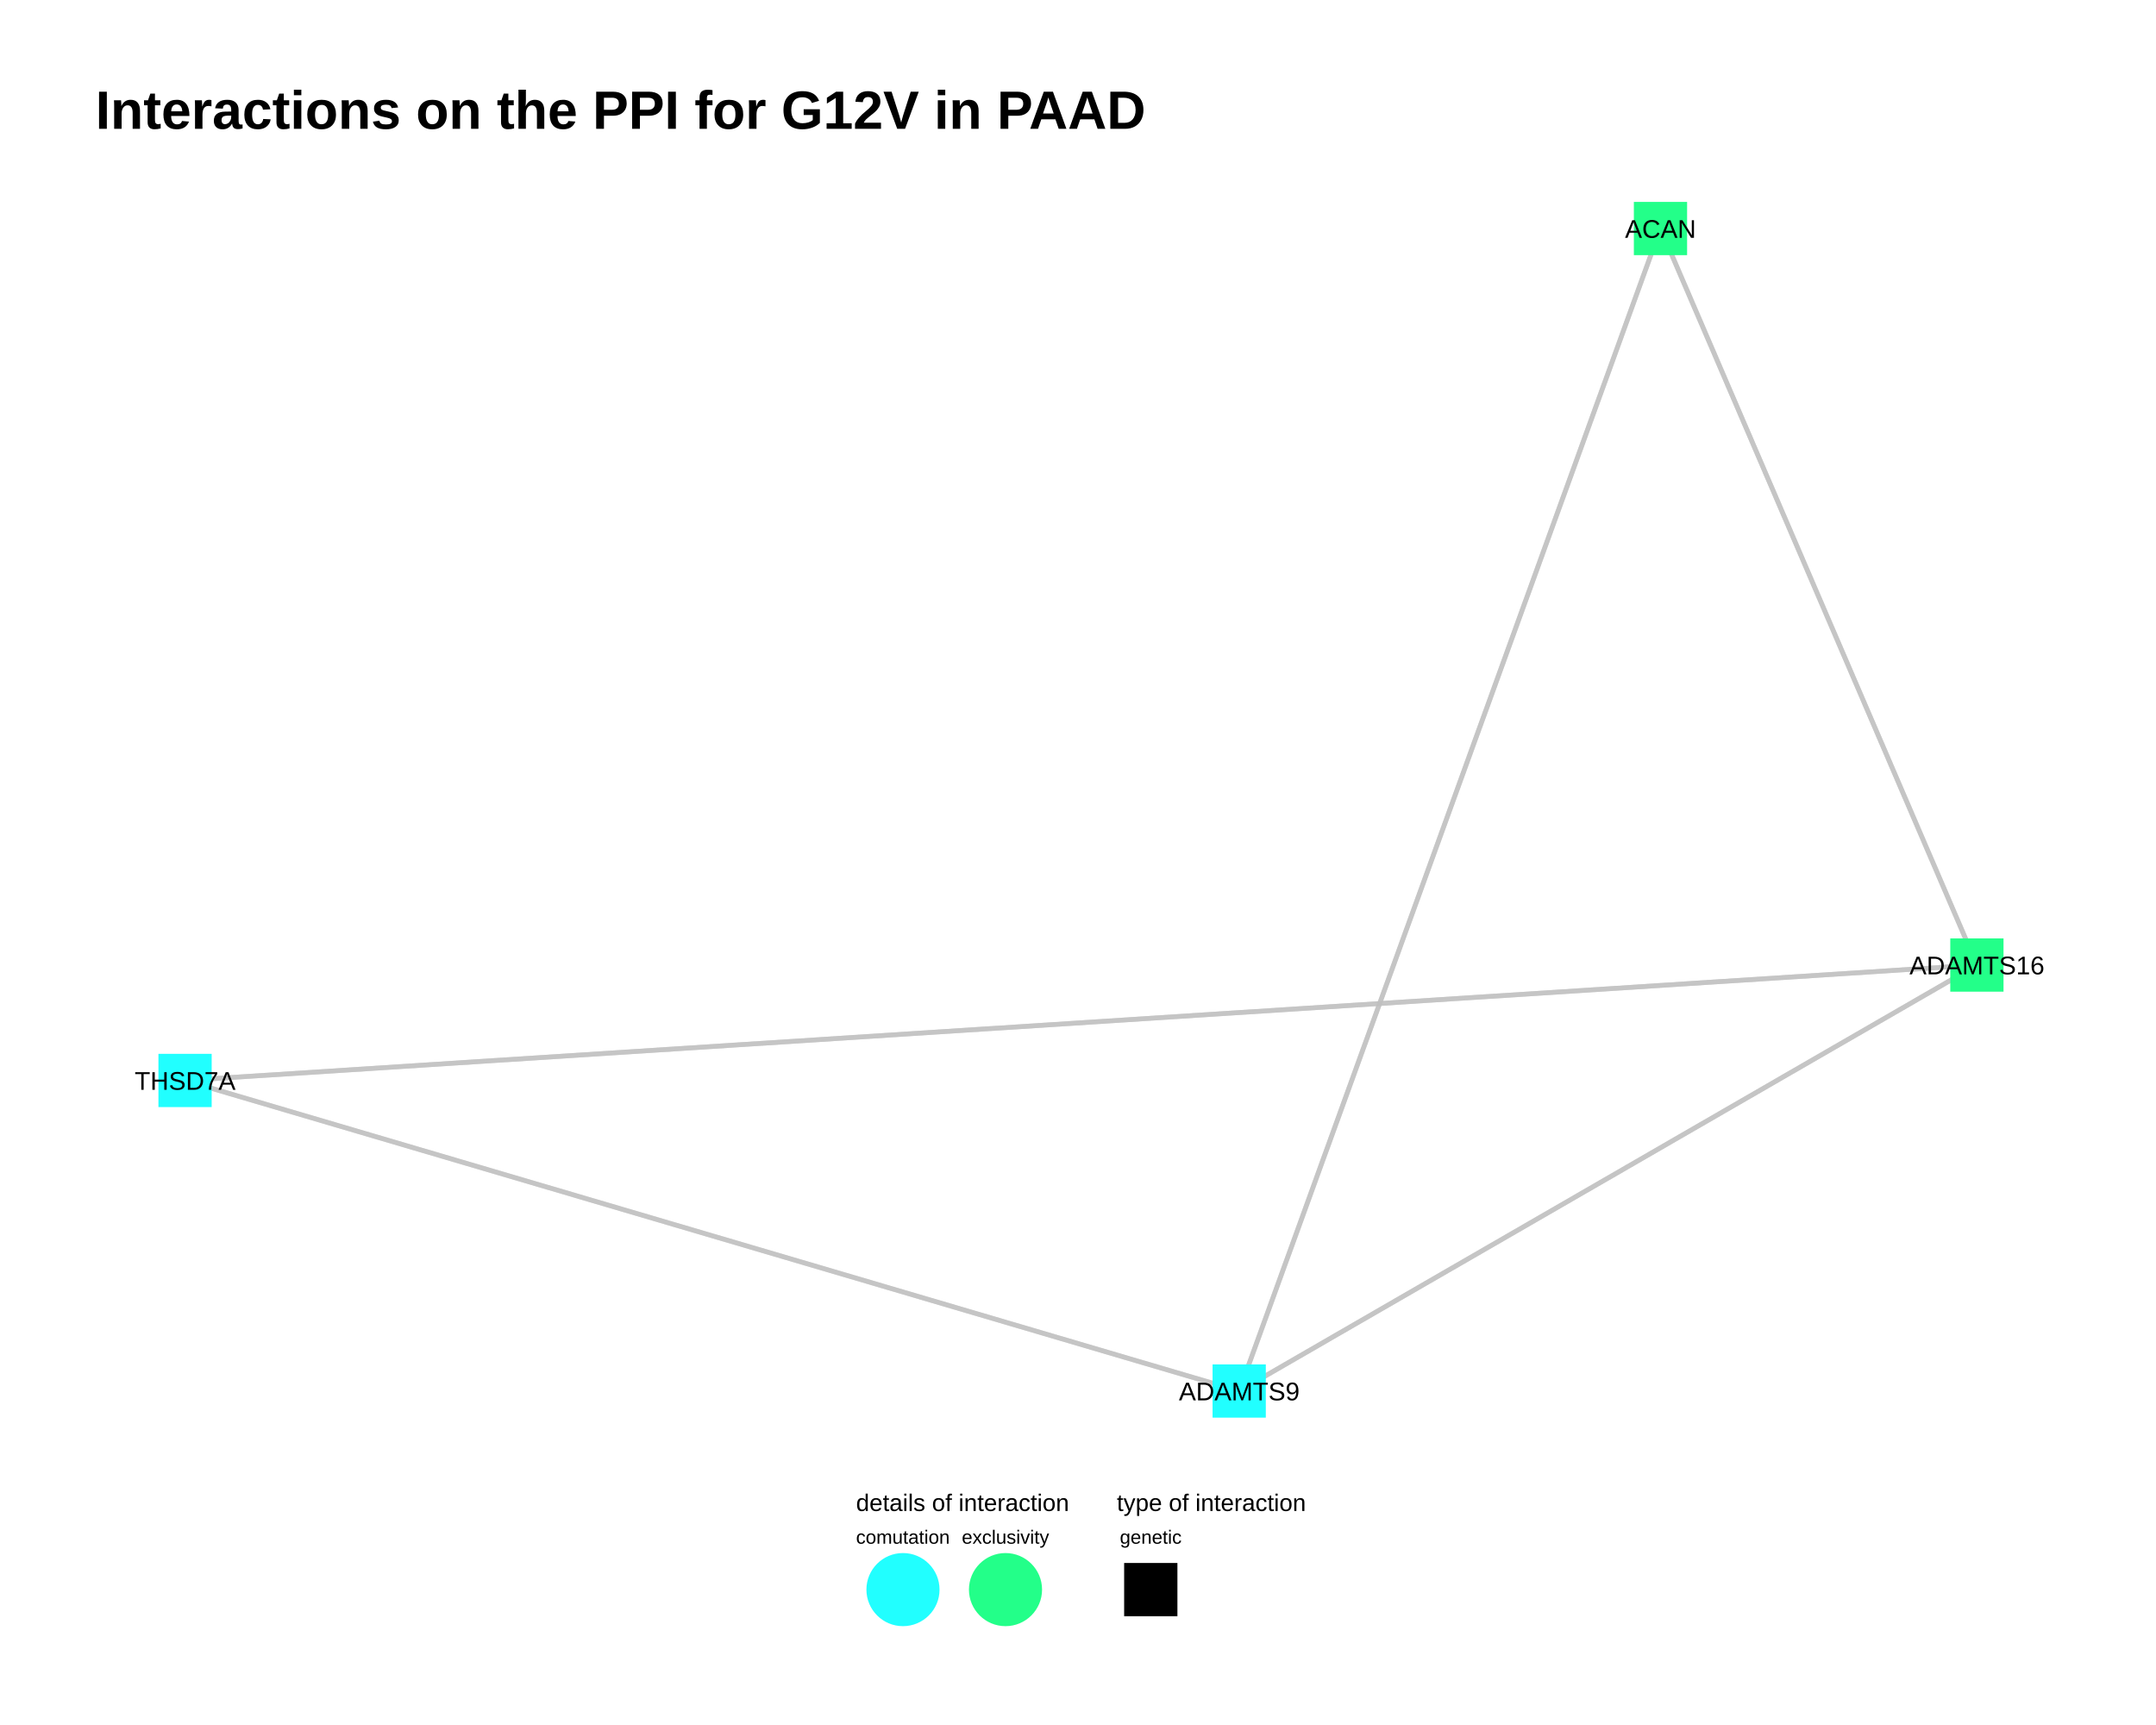
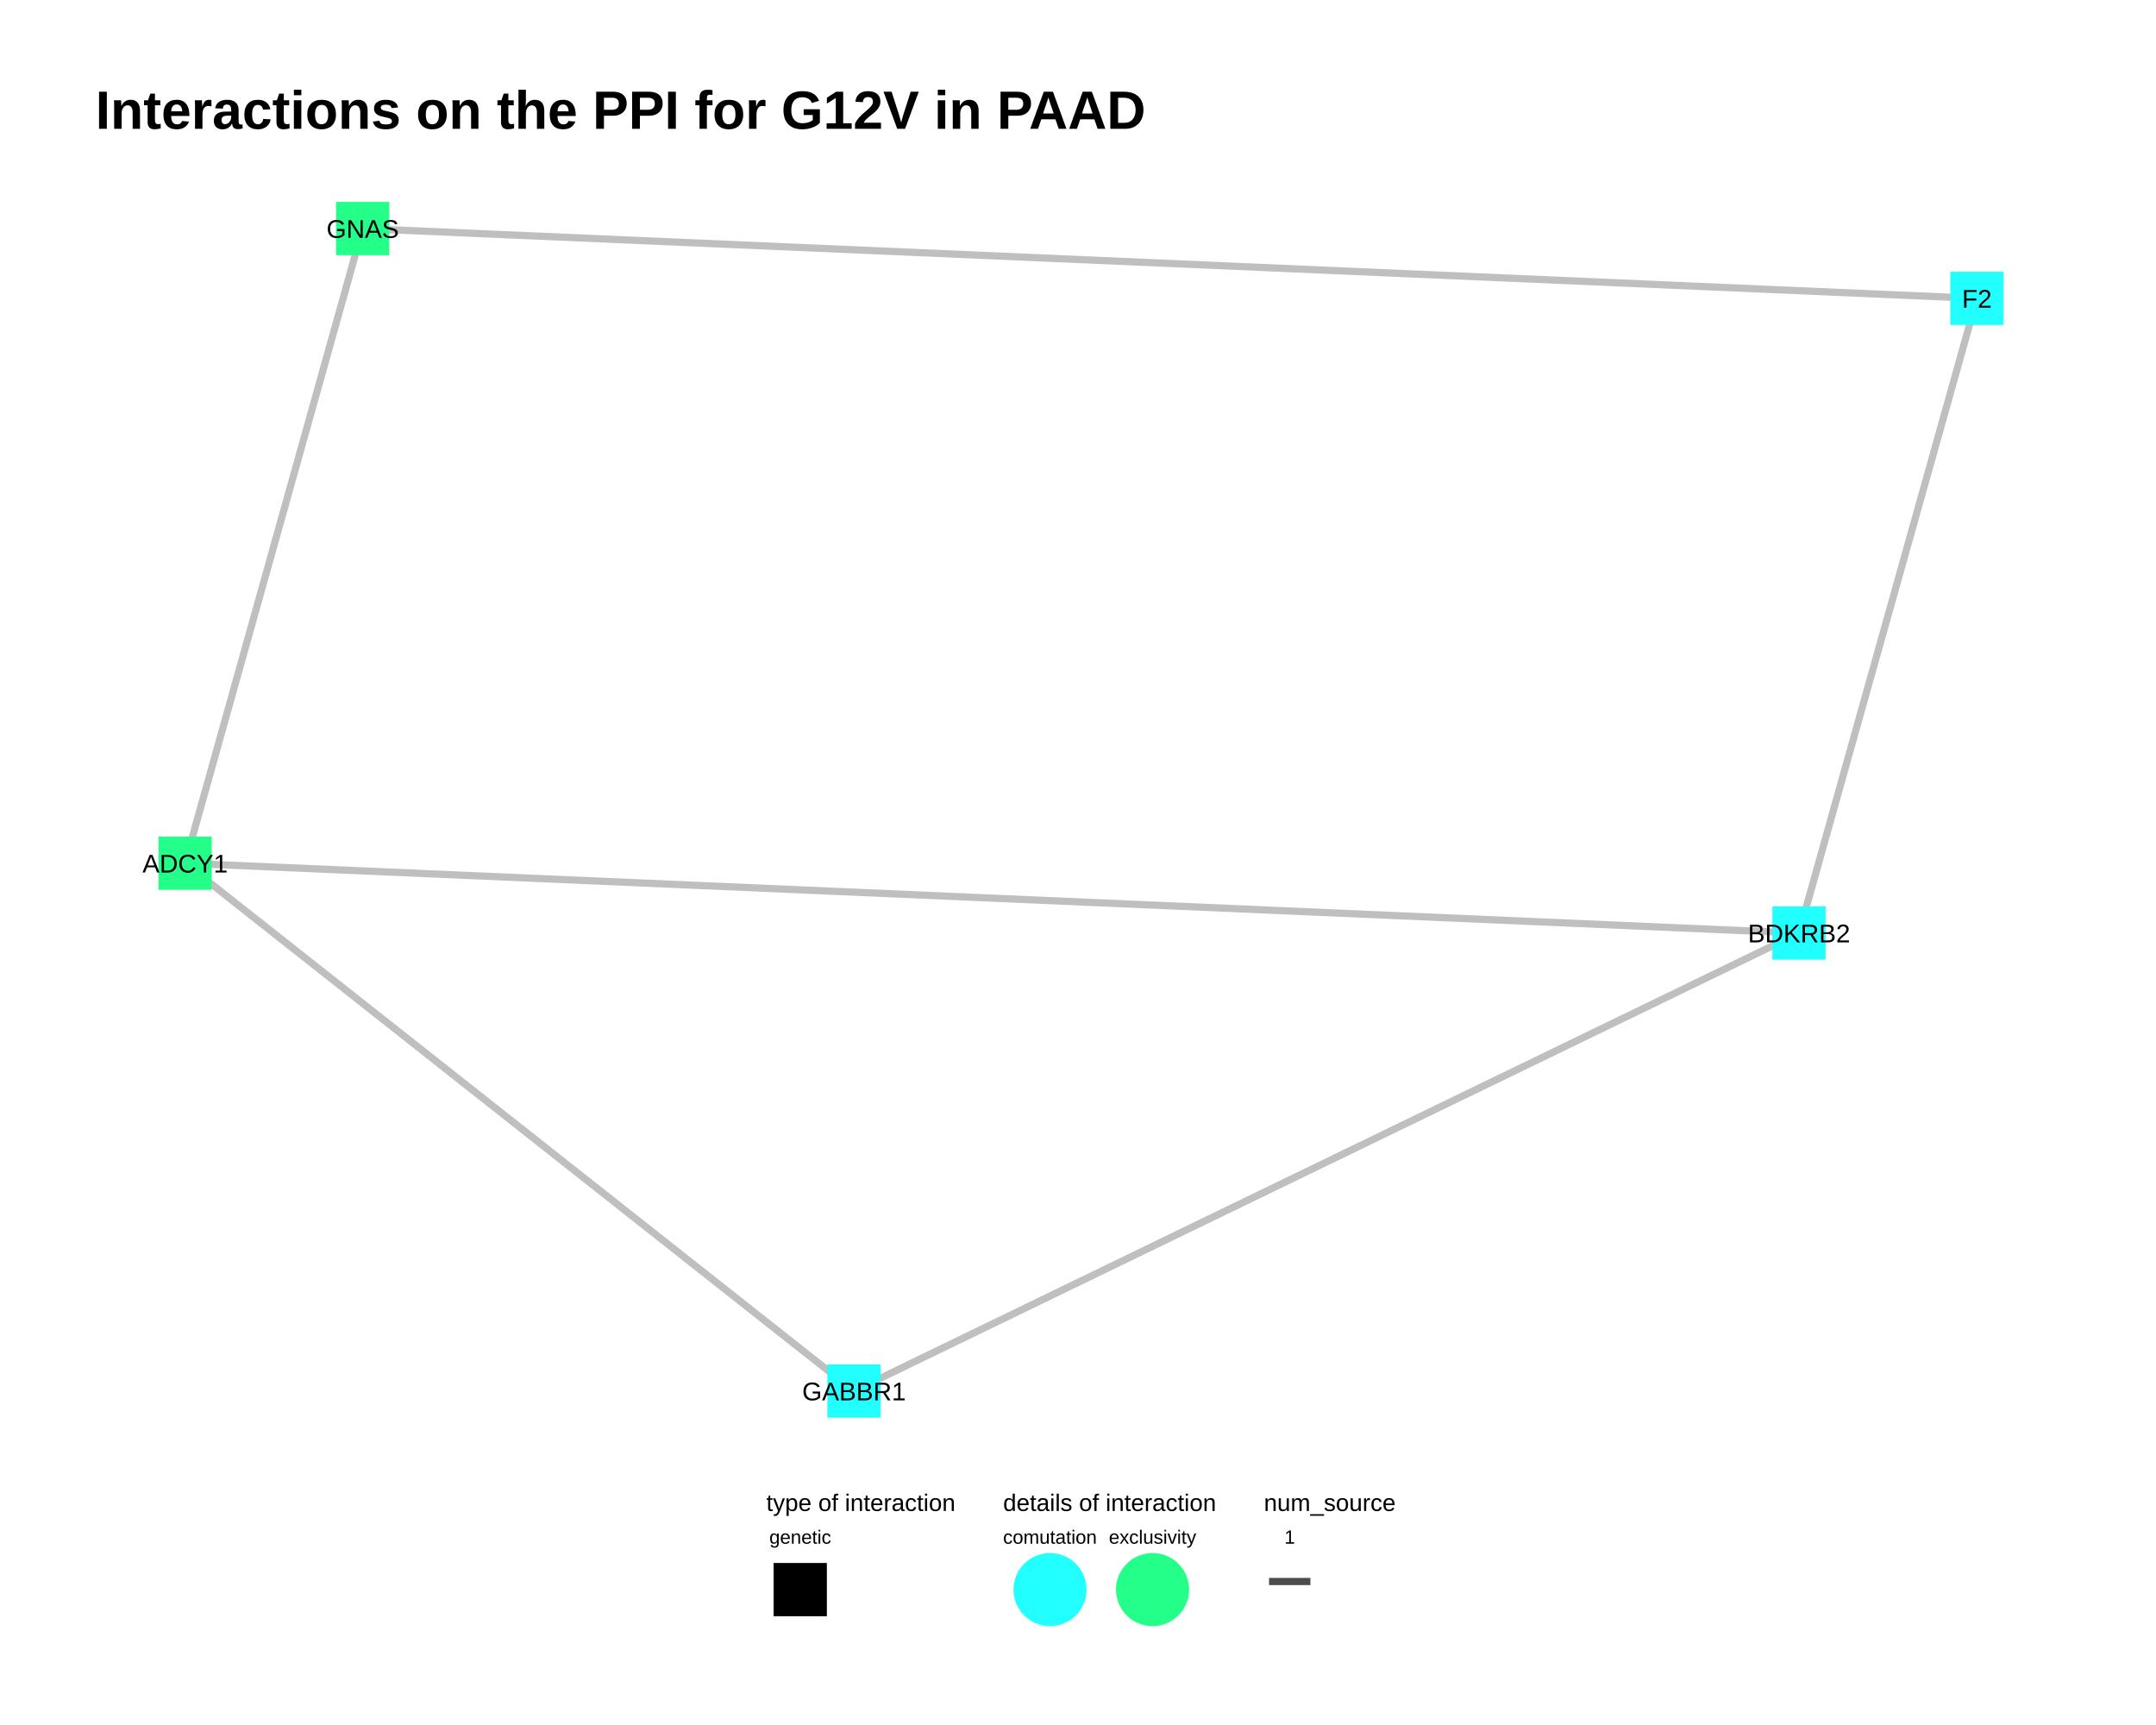
<svg xmlns="http://www.w3.org/2000/svg" viewBox="0 0 720.00 576.00">
  <defs>
    <style type="text/css">
    line, polyline, polygon, path, rect, circle {
      fill: none;
      stroke: #000000;
      stroke-linecap: round;
      stroke-linejoin: round;
      stroke-miterlimit: 10.00;
    }
  </style>
  </defs>
  <rect width="100%" height="100%" style="stroke: none; fill: #FFFFFF;" />
  <rect x="0.00" y="0.00" width="720.00" height="576.00" style="stroke-width: 0.78; stroke: none; fill: #FFFFFF;" />
  <defs>
    <clipPath id="cpMzEuODh8NjkwLjExfDQ4My44OXw1Ni45MA==">
      <rect x="31.88" y="56.90" width="658.23" height="426.99" />
    </clipPath>
  </defs>
-   <polyline points="660.19,322.24 659.13,319.76 658.06,317.28 656.99,314.79 655.92,312.31 654.86,309.82 653.79,307.34 652.72,304.86 651.65,302.37 650.59,299.89 649.52,297.40 648.45,294.92 647.38,292.43 646.32,289.95 645.25,287.47 644.18,284.98 643.11,282.50 642.05,280.01 640.98,277.53 639.91,275.04 638.84,272.56 637.78,270.08 636.71,267.59 635.64,265.11 634.57,262.62 633.51,260.14 632.44,257.65 631.37,255.17 630.31,252.69 629.24,250.20 628.17,247.72 627.10,245.23 626.04,242.75 624.97,240.27 623.90,237.78 622.83,235.30 621.77,232.81 620.70,230.33 619.63,227.84 618.56,225.36 617.50,222.88 616.43,220.39 615.36,217.91 614.29,215.42 613.23,212.94 612.16,210.45 611.09,207.97 610.02,205.49 608.96,203.00 607.89,200.52 606.82,198.03 605.75,195.55 604.69,193.06 603.62,190.58 602.55,188.10 601.49,185.61 600.42,183.13 599.35,180.64 598.28,178.16 597.22,175.68 596.15,173.19 595.08,170.71 594.01,168.22 592.95,165.74 591.88,163.25 590.81,160.77 589.74,158.29 588.68,155.80 587.61,153.32 586.54,150.83 585.47,148.35 584.41,145.86 583.34,143.38 582.27,140.90 581.20,138.41 580.14,135.93 579.07,133.44 578.00,130.96 576.93,128.48 575.87,125.99 574.80,123.51 573.73,121.02 572.67,118.54 571.60,116.05 570.53,113.57 569.46,111.09 568.40,108.60 567.33,106.12 566.26,103.63 565.19,101.15 564.13,98.66 563.06,96.18 561.99,93.70 560.92,91.21 559.86,88.73 558.79,86.24 557.72,83.76 556.65,81.27 555.59,78.79 554.52,76.31 " style="stroke-width: 1.60; stroke: #BFBFBF; stroke-opacity: 0.70; stroke-linecap: butt;" clip-path="url(#cpMzEuODh8NjkwLjExfDQ4My44OXw1Ni45MA==)" />
-   <polyline points="61.80,360.78 65.36,361.83 68.91,362.88 72.47,363.92 76.02,364.97 79.58,366.02 83.14,367.07 86.69,368.11 90.25,369.16 93.80,370.21 97.36,371.26 100.91,372.30 104.47,373.35 108.03,374.40 111.58,375.45 115.14,376.49 118.69,377.54 122.25,378.59 125.81,379.64 129.36,380.68 132.92,381.73 136.47,382.78 140.03,383.83 143.59,384.87 147.14,385.92 150.70,386.97 154.25,388.02 157.81,389.06 161.36,390.11 164.92,391.16 168.48,392.21 172.03,393.25 175.59,394.30 179.14,395.35 182.70,396.40 186.26,397.44 189.81,398.49 193.37,399.54 196.92,400.59 200.48,401.63 204.04,402.68 207.59,403.73 211.15,404.78 214.70,405.82 218.26,406.87 221.82,407.92 225.37,408.97 228.93,410.01 232.48,411.06 236.04,412.11 239.59,413.16 243.15,414.20 246.71,415.25 250.26,416.30 253.82,417.35 257.37,418.39 260.93,419.44 264.49,420.49 268.04,421.54 271.60,422.58 275.15,423.63 278.71,424.68 282.27,425.73 285.82,426.77 289.38,427.82 292.93,428.87 296.49,429.92 300.04,430.96 303.60,432.01 307.16,433.06 310.71,434.11 314.27,435.15 317.82,436.20 321.38,437.25 324.94,438.30 328.49,439.34 332.05,440.39 335.60,441.44 339.16,442.49 342.72,443.53 346.27,444.58 349.83,445.63 353.38,446.68 356.94,447.72 360.49,448.77 364.05,449.82 367.61,450.87 371.16,451.91 374.72,452.96 378.27,454.01 381.83,455.06 385.39,456.10 388.94,457.15 392.50,458.20 396.05,459.25 399.61,460.29 403.17,461.34 406.72,462.39 410.28,463.44 413.83,464.48 " style="stroke-width: 1.60; stroke: #BFBFBF; stroke-opacity: 0.70; stroke-linecap: butt;" clip-path="url(#cpMzEuODh8NjkwLjExfDQ4My44OXw1Ni45MA==)" />
-   <polyline points="660.19,322.24 659.13,319.76 658.06,317.28 656.99,314.79 655.92,312.31 654.86,309.82 653.79,307.34 652.72,304.86 651.65,302.37 650.59,299.89 649.52,297.40 648.45,294.92 647.38,292.43 646.32,289.95 645.25,287.47 644.18,284.98 643.11,282.50 642.05,280.01 640.98,277.53 639.91,275.04 638.84,272.56 637.78,270.08 636.71,267.59 635.64,265.11 634.57,262.62 633.51,260.14 632.44,257.65 631.37,255.17 630.31,252.69 629.24,250.20 628.17,247.72 627.10,245.23 626.04,242.75 624.97,240.27 623.90,237.78 622.83,235.30 621.77,232.81 620.70,230.33 619.63,227.84 618.56,225.36 617.50,222.88 616.43,220.39 615.36,217.91 614.29,215.42 613.23,212.94 612.16,210.45 611.09,207.97 610.02,205.49 608.96,203.00 607.89,200.52 606.82,198.03 605.75,195.55 604.69,193.06 603.62,190.58 602.55,188.10 601.49,185.61 600.42,183.13 599.35,180.64 598.28,178.16 597.22,175.68 596.15,173.19 595.08,170.71 594.01,168.22 592.95,165.74 591.88,163.25 590.81,160.77 589.74,158.29 588.68,155.80 587.61,153.32 586.54,150.83 585.47,148.35 584.41,145.86 583.34,143.38 582.27,140.90 581.20,138.41 580.14,135.93 579.07,133.44 578.00,130.96 576.93,128.48 575.87,125.99 574.80,123.51 573.73,121.02 572.67,118.54 571.60,116.05 570.53,113.57 569.46,111.09 568.40,108.60 567.33,106.12 566.26,103.63 565.19,101.15 564.13,98.66 563.06,96.18 561.99,93.70 560.92,91.21 559.86,88.73 558.79,86.24 557.72,83.76 556.65,81.27 555.59,78.79 554.52,76.31 " style="stroke-width: 1.60; stroke: #BFBFBF; stroke-opacity: 0.70; stroke-linecap: butt;" clip-path="url(#cpMzEuODh8NjkwLjExfDQ4My44OXw1Ni45MA==)" />
-   <polyline points="660.19,322.24 654.15,322.63 648.10,323.02 642.06,323.41 636.01,323.80 629.97,324.19 623.93,324.58 617.88,324.97 611.84,325.36 605.79,325.75 599.75,326.14 593.70,326.53 587.66,326.92 581.62,327.31 575.57,327.69 569.53,328.08 563.48,328.47 557.44,328.86 551.39,329.25 545.35,329.64 539.31,330.03 533.26,330.42 527.22,330.81 521.17,331.20 515.13,331.59 509.08,331.98 503.04,332.37 496.99,332.75 490.95,333.14 484.91,333.53 478.86,333.92 472.82,334.31 466.77,334.70 460.73,335.09 454.68,335.48 448.64,335.87 442.60,336.26 436.55,336.65 430.51,337.04 424.46,337.43 418.42,337.82 412.37,338.20 406.33,338.59 400.28,338.98 394.24,339.37 388.20,339.76 382.15,340.15 376.11,340.54 370.06,340.93 364.02,341.32 357.97,341.71 351.93,342.10 345.89,342.49 339.84,342.88 333.80,343.27 327.75,343.65 321.71,344.04 315.66,344.43 309.62,344.82 303.57,345.21 297.53,345.60 291.49,345.99 285.44,346.38 279.40,346.77 273.35,347.16 267.31,347.55 261.26,347.94 255.22,348.33 249.18,348.71 243.13,349.10 237.09,349.49 231.04,349.88 225.00,350.27 218.95,350.66 212.91,351.05 206.86,351.44 200.82,351.83 194.78,352.22 188.73,352.61 182.69,353.00 176.64,353.39 170.60,353.78 164.55,354.16 158.51,354.55 152.47,354.94 146.42,355.33 140.38,355.72 134.33,356.11 128.29,356.50 122.24,356.89 116.20,357.28 110.16,357.67 104.11,358.06 98.07,358.45 92.02,358.84 85.98,359.22 79.93,359.61 73.89,360.00 67.84,360.39 61.80,360.78 " style="stroke-width: 1.60; stroke: #BFBFBF; stroke-opacity: 0.70; stroke-linecap: butt;" clip-path="url(#cpMzEuODh8NjkwLjExfDQ4My44OXw1Ni45MA==)" />
-   <polyline points="660.19,322.24 654.15,322.63 648.10,323.02 642.06,323.41 636.01,323.80 629.97,324.19 623.93,324.58 617.88,324.97 611.84,325.36 605.79,325.75 599.75,326.14 593.70,326.53 587.66,326.92 581.62,327.31 575.57,327.69 569.53,328.08 563.48,328.47 557.44,328.86 551.39,329.25 545.35,329.64 539.31,330.03 533.26,330.42 527.22,330.81 521.17,331.20 515.13,331.59 509.08,331.98 503.04,332.37 496.99,332.75 490.95,333.14 484.91,333.53 478.86,333.92 472.82,334.31 466.77,334.70 460.73,335.09 454.68,335.48 448.64,335.87 442.60,336.26 436.55,336.65 430.51,337.04 424.46,337.43 418.42,337.82 412.37,338.20 406.33,338.59 400.28,338.98 394.24,339.37 388.20,339.76 382.15,340.15 376.11,340.54 370.06,340.93 364.02,341.32 357.97,341.71 351.93,342.10 345.89,342.49 339.84,342.88 333.80,343.27 327.75,343.65 321.71,344.04 315.66,344.43 309.62,344.82 303.57,345.21 297.53,345.60 291.49,345.99 285.44,346.38 279.40,346.77 273.35,347.16 267.31,347.55 261.26,347.94 255.22,348.33 249.18,348.71 243.13,349.10 237.09,349.49 231.04,349.88 225.00,350.27 218.95,350.66 212.91,351.05 206.86,351.44 200.82,351.83 194.78,352.22 188.73,352.61 182.69,353.00 176.64,353.39 170.60,353.78 164.55,354.16 158.51,354.55 152.47,354.94 146.42,355.33 140.38,355.72 134.33,356.11 128.29,356.50 122.24,356.89 116.20,357.28 110.16,357.67 104.11,358.06 98.07,358.45 92.02,358.84 85.98,359.22 79.93,359.61 73.89,360.00 67.84,360.39 61.80,360.78 " style="stroke-width: 1.60; stroke: #BFBFBF; stroke-opacity: 0.70; stroke-linecap: butt;" clip-path="url(#cpMzEuODh8NjkwLjExfDQ4My44OXw1Ni45MA==)" />
-   <polyline points="660.19,322.24 657.70,323.68 655.22,325.12 652.73,326.55 650.24,327.99 647.75,329.43 645.26,330.87 642.77,332.30 640.28,333.74 637.80,335.18 635.31,336.61 632.82,338.05 630.33,339.49 627.84,340.92 625.35,342.36 622.87,343.80 620.38,345.23 617.89,346.67 615.40,348.11 612.91,349.54 610.42,350.98 607.93,352.42 605.45,353.85 602.96,355.29 600.47,356.73 597.98,358.16 595.49,359.60 593.00,361.04 590.52,362.47 588.03,363.91 585.54,365.35 583.05,366.78 580.56,368.22 578.07,369.66 575.58,371.09 573.10,372.53 570.61,373.97 568.12,375.40 565.63,376.84 563.14,378.28 560.65,379.71 558.16,381.15 555.68,382.59 553.19,384.02 550.70,385.46 548.21,386.90 545.72,388.34 543.23,389.77 540.75,391.21 538.26,392.65 535.77,394.08 533.28,395.52 530.79,396.96 528.30,398.39 525.81,399.83 523.33,401.27 520.84,402.70 518.35,404.14 515.86,405.58 513.37,407.01 510.88,408.45 508.40,409.89 505.91,411.32 503.42,412.76 500.93,414.20 498.44,415.63 495.95,417.07 493.46,418.51 490.98,419.94 488.49,421.38 486.00,422.82 483.51,424.25 481.02,425.69 478.53,427.13 476.04,428.56 473.56,430.00 471.07,431.44 468.58,432.87 466.09,434.31 463.60,435.75 461.11,437.18 458.63,438.62 456.14,440.06 453.65,441.49 451.16,442.93 448.67,444.37 446.18,445.80 443.69,447.24 441.21,448.68 438.72,450.12 436.23,451.55 433.74,452.99 431.25,454.43 428.76,455.86 426.28,457.30 423.79,458.74 421.30,460.17 418.81,461.61 416.32,463.05 413.83,464.48 " style="stroke-width: 1.60; stroke: #BFBFBF; stroke-opacity: 0.70; stroke-linecap: butt;" clip-path="url(#cpMzEuODh8NjkwLjExfDQ4My44OXw1Ni45MA==)" />
-   <polyline points="660.19,322.24 657.70,323.68 655.22,325.12 652.73,326.55 650.24,327.99 647.75,329.43 645.26,330.87 642.77,332.30 640.28,333.74 637.80,335.18 635.31,336.61 632.82,338.05 630.33,339.49 627.84,340.92 625.35,342.36 622.87,343.80 620.38,345.23 617.89,346.67 615.40,348.11 612.91,349.54 610.42,350.98 607.93,352.42 605.45,353.85 602.96,355.29 600.47,356.73 597.98,358.16 595.49,359.60 593.00,361.04 590.52,362.47 588.03,363.91 585.54,365.35 583.05,366.78 580.56,368.22 578.07,369.66 575.58,371.09 573.10,372.53 570.61,373.97 568.12,375.40 565.63,376.84 563.14,378.28 560.65,379.71 558.16,381.15 555.68,382.59 553.19,384.02 550.70,385.46 548.21,386.90 545.72,388.34 543.23,389.77 540.75,391.21 538.26,392.65 535.77,394.08 533.28,395.52 530.79,396.96 528.30,398.39 525.81,399.83 523.33,401.27 520.84,402.70 518.35,404.14 515.86,405.58 513.37,407.01 510.88,408.45 508.40,409.89 505.91,411.32 503.42,412.76 500.93,414.20 498.44,415.63 495.95,417.07 493.46,418.51 490.98,419.94 488.49,421.38 486.00,422.82 483.51,424.25 481.02,425.69 478.53,427.13 476.04,428.56 473.56,430.00 471.07,431.44 468.58,432.87 466.09,434.31 463.60,435.75 461.11,437.18 458.63,438.62 456.14,440.06 453.65,441.49 451.16,442.93 448.67,444.37 446.18,445.80 443.69,447.24 441.21,448.68 438.72,450.12 436.23,451.55 433.74,452.99 431.25,454.43 428.76,455.86 426.28,457.30 423.79,458.74 421.30,460.17 418.81,461.61 416.32,463.05 413.83,464.48 " style="stroke-width: 1.60; stroke: #BFBFBF; stroke-opacity: 0.70; stroke-linecap: butt;" clip-path="url(#cpMzEuODh8NjkwLjExfDQ4My44OXw1Ni45MA==)" />
-   <polyline points="554.52,76.31 553.10,80.23 551.68,84.15 550.26,88.07 548.83,91.99 547.41,95.91 545.99,99.83 544.57,103.75 543.15,107.67 541.73,111.60 540.31,115.52 538.89,119.44 537.47,123.36 536.05,127.28 534.62,131.20 533.20,135.12 531.78,139.04 530.36,142.96 528.94,146.88 527.52,150.80 526.10,154.73 524.68,158.65 523.26,162.57 521.83,166.49 520.41,170.41 518.99,174.33 517.57,178.25 516.15,182.17 514.73,186.09 513.31,190.01 511.89,193.94 510.47,197.86 509.04,201.78 507.62,205.70 506.20,209.62 504.78,213.54 503.36,217.46 501.94,221.38 500.52,225.30 499.10,229.22 497.68,233.15 496.26,237.07 494.83,240.99 493.41,244.91 491.99,248.83 490.57,252.75 489.15,256.67 487.73,260.59 486.31,264.51 484.89,268.43 483.47,272.35 482.04,276.28 480.62,280.20 479.20,284.12 477.78,288.04 476.36,291.96 474.94,295.88 473.52,299.80 472.10,303.72 470.68,307.64 469.25,311.56 467.83,315.49 466.41,319.41 464.99,323.33 463.57,327.25 462.15,331.17 460.73,335.09 459.31,339.01 457.89,342.93 456.47,346.85 455.04,350.77 453.62,354.70 452.20,358.62 450.78,362.54 449.36,366.46 447.94,370.38 446.52,374.30 445.10,378.22 443.68,382.14 442.25,386.06 440.83,389.98 439.41,393.91 437.99,397.83 436.57,401.75 435.15,405.67 433.73,409.59 432.31,413.51 430.89,417.43 429.46,421.35 428.04,425.27 426.62,429.19 425.20,433.11 423.78,437.04 422.36,440.96 420.94,444.88 419.52,448.80 418.10,452.72 416.68,456.64 415.25,460.56 413.83,464.48 " style="stroke-width: 1.60; stroke: #BFBFBF; stroke-opacity: 0.70; stroke-linecap: butt;" clip-path="url(#cpMzEuODh8NjkwLjExfDQ4My44OXw1Ni45MA==)" />
-   <polyline points="554.52,76.31 553.10,80.23 551.68,84.15 550.26,88.07 548.83,91.99 547.41,95.91 545.99,99.83 544.57,103.75 543.15,107.67 541.73,111.60 540.31,115.52 538.89,119.44 537.47,123.36 536.05,127.28 534.62,131.20 533.20,135.12 531.78,139.04 530.36,142.96 528.94,146.88 527.52,150.80 526.10,154.73 524.68,158.65 523.26,162.57 521.83,166.49 520.41,170.41 518.99,174.33 517.57,178.25 516.15,182.17 514.73,186.09 513.31,190.01 511.89,193.94 510.47,197.86 509.04,201.78 507.62,205.70 506.20,209.62 504.78,213.54 503.36,217.46 501.94,221.38 500.52,225.30 499.10,229.22 497.68,233.15 496.26,237.07 494.83,240.99 493.41,244.91 491.99,248.83 490.57,252.75 489.15,256.67 487.73,260.59 486.31,264.51 484.89,268.43 483.47,272.35 482.04,276.28 480.62,280.20 479.20,284.12 477.78,288.04 476.36,291.96 474.94,295.88 473.52,299.80 472.10,303.72 470.68,307.64 469.25,311.56 467.83,315.49 466.41,319.41 464.99,323.33 463.57,327.25 462.15,331.17 460.73,335.09 459.31,339.01 457.89,342.93 456.47,346.85 455.04,350.77 453.62,354.70 452.20,358.62 450.78,362.54 449.36,366.46 447.94,370.38 446.52,374.30 445.10,378.22 443.68,382.14 442.25,386.06 440.83,389.98 439.41,393.91 437.99,397.83 436.57,401.75 435.15,405.67 433.73,409.59 432.31,413.51 430.89,417.43 429.46,421.35 428.04,425.27 426.62,429.19 425.20,433.11 423.78,437.04 422.36,440.96 420.94,444.88 419.52,448.80 418.10,452.72 416.68,456.64 415.25,460.56 413.83,464.48 " style="stroke-width: 1.60; stroke: #BFBFBF; stroke-opacity: 0.70; stroke-linecap: butt;" clip-path="url(#cpMzEuODh8NjkwLjExfDQ4My44OXw1Ni45MA==)" />
-   <polyline points="61.80,360.78 65.36,361.83 68.91,362.88 72.47,363.92 76.02,364.97 79.58,366.02 83.14,367.07 86.69,368.11 90.25,369.16 93.80,370.21 97.36,371.26 100.91,372.30 104.47,373.35 108.03,374.40 111.58,375.45 115.14,376.49 118.69,377.54 122.25,378.59 125.81,379.64 129.36,380.68 132.92,381.73 136.47,382.78 140.03,383.83 143.59,384.87 147.14,385.92 150.70,386.97 154.25,388.02 157.81,389.06 161.36,390.11 164.92,391.16 168.48,392.21 172.03,393.25 175.59,394.30 179.14,395.35 182.70,396.40 186.26,397.44 189.81,398.49 193.37,399.54 196.92,400.59 200.48,401.63 204.04,402.68 207.59,403.73 211.15,404.78 214.70,405.82 218.26,406.87 221.82,407.92 225.37,408.97 228.93,410.01 232.48,411.06 236.04,412.11 239.59,413.16 243.15,414.20 246.71,415.25 250.26,416.30 253.82,417.35 257.37,418.39 260.93,419.44 264.49,420.49 268.04,421.54 271.60,422.58 275.15,423.63 278.71,424.68 282.27,425.73 285.82,426.77 289.38,427.82 292.93,428.87 296.49,429.92 300.04,430.96 303.60,432.01 307.16,433.06 310.71,434.11 314.27,435.15 317.82,436.20 321.38,437.25 324.94,438.30 328.49,439.34 332.05,440.39 335.60,441.44 339.16,442.49 342.72,443.53 346.27,444.58 349.83,445.63 353.38,446.68 356.94,447.72 360.49,448.77 364.05,449.82 367.61,450.87 371.16,451.91 374.72,452.96 378.27,454.01 381.83,455.06 385.39,456.10 388.94,457.15 392.50,458.20 396.05,459.25 399.61,460.29 403.17,461.34 406.72,462.39 410.28,463.44 413.83,464.48 " style="stroke-width: 1.60; stroke: #BFBFBF; stroke-opacity: 0.70; stroke-linecap: butt;" clip-path="url(#cpMzEuODh8NjkwLjExfDQ4My44OXw1Ni45MA==)" />
-   <polygon points="651.30,331.13 669.08,331.13 669.08,313.35 651.30,313.35 " style="stroke-width: 0.71; stroke: none; fill: #23FF89;" clip-path="url(#cpMzEuODh8NjkwLjExfDQ4My44OXw1Ni45MA==)" />
-   <polygon points="545.63,85.20 563.41,85.20 563.41,67.42 545.63,67.42 " style="stroke-width: 0.71; stroke: none; fill: #23FF89;" clip-path="url(#cpMzEuODh8NjkwLjExfDQ4My44OXw1Ni45MA==)" />
-   <polygon points="52.91,369.67 70.69,369.67 70.69,351.89 52.91,351.89 " style="stroke-width: 0.71; stroke: none; fill: #21FFFF;" clip-path="url(#cpMzEuODh8NjkwLjExfDQ4My44OXw1Ni45MA==)" />
-   <polygon points="404.94,473.37 422.72,473.37 422.72,455.59 404.94,455.59 " style="stroke-width: 0.71; stroke: none; fill: #21FFFF;" clip-path="url(#cpMzEuODh8NjkwLjExfDQ4My44OXw1Ni45MA==)" />
+   <polyline points="61.80,288.23 62.40,286.09 63.00,283.95 63.60,281.81 64.20,279.67 64.80,277.53 65.39,275.39 65.99,273.25 66.59,271.11 67.19,268.97 67.79,266.83 68.39,264.69 68.99,262.55 69.59,260.40 70.19,258.26 70.79,256.12 71.38,253.98 71.98,251.84 72.58,249.70 73.18,247.56 73.78,245.42 74.38,243.28 74.98,241.14 75.58,239.00 76.18,236.86 76.78,234.72 77.38,232.58 77.97,230.43 78.57,228.29 79.17,226.15 79.77,224.01 80.37,221.87 80.97,219.73 81.57,217.59 82.17,215.45 82.77,213.31 83.37,211.17 83.97,209.03 84.56,206.89 85.16,204.75 85.76,202.61 86.36,200.47 86.96,198.32 87.56,196.18 88.16,194.04 88.76,191.90 89.36,189.76 89.96,187.62 90.55,185.48 91.15,183.34 91.75,181.20 92.35,179.06 92.95,176.92 93.55,174.78 94.15,172.64 94.75,170.50 95.35,168.36 95.95,166.21 96.55,164.07 97.14,161.93 97.74,159.79 98.34,157.65 98.94,155.51 99.54,153.37 100.14,151.23 100.74,149.09 101.34,146.95 101.94,144.81 102.54,142.67 103.13,140.53 103.73,138.39 104.33,136.25 104.93,134.10 105.53,131.96 106.13,129.82 106.73,127.68 107.33,125.54 107.93,123.40 108.53,121.26 109.13,119.12 109.72,116.98 110.32,114.84 110.92,112.70 111.52,110.56 112.12,108.42 112.72,106.28 113.32,104.14 113.92,101.99 114.52,99.85 115.12,97.71 115.72,95.57 116.31,93.43 116.91,91.29 117.51,89.15 118.11,87.01 118.71,84.87 119.31,82.73 119.91,80.59 120.51,78.45 121.11,76.31 " style="stroke-width: 2.40; stroke: #A5A5A5; stroke-opacity: 0.70; stroke-linecap: butt;" clip-path="url(#cpMzEuODh8NjkwLjExfDQ4My44OXw1Ni45MA==)" />
+   <polyline points="660.19,99.63 654.75,99.40 649.30,99.16 643.86,98.93 638.41,98.69 632.97,98.45 627.52,98.22 622.08,97.98 616.63,97.75 611.18,97.51 605.74,97.28 600.29,97.04 594.85,96.81 589.40,96.57 583.96,96.33 578.51,96.10 573.07,95.86 567.62,95.63 562.18,95.39 556.73,95.16 551.29,94.92 545.84,94.68 540.40,94.45 534.95,94.21 529.50,93.98 524.06,93.74 518.61,93.51 513.17,93.27 507.72,93.04 502.28,92.80 496.83,92.56 491.39,92.33 485.94,92.09 480.50,91.86 475.05,91.62 469.61,91.39 464.16,91.15 458.72,90.91 453.27,90.68 447.83,90.44 442.38,90.21 436.93,89.97 431.49,89.74 426.04,89.50 420.60,89.27 415.15,89.03 409.71,88.79 404.26,88.56 398.82,88.32 393.37,88.09 387.93,87.85 382.48,87.62 377.04,87.38 371.59,87.14 366.15,86.91 360.70,86.67 355.25,86.44 349.81,86.20 344.36,85.97 338.92,85.73 333.47,85.50 328.03,85.26 322.58,85.02 317.14,84.79 311.69,84.55 306.25,84.32 300.80,84.08 295.36,83.85 289.91,83.61 284.47,83.37 279.02,83.14 273.58,82.90 268.13,82.67 262.68,82.43 257.24,82.20 251.79,81.96 246.35,81.73 240.90,81.49 235.46,81.25 230.01,81.02 224.57,80.78 219.12,80.55 213.68,80.31 208.23,80.08 202.79,79.84 197.34,79.60 191.90,79.37 186.45,79.13 181.00,78.90 175.56,78.66 170.11,78.43 164.67,78.19 159.22,77.96 153.78,77.72 148.33,77.48 142.89,77.25 137.44,77.01 132.00,76.78 126.55,76.54 121.11,76.31 " style="stroke-width: 2.40; stroke: #A5A5A5; stroke-opacity: 0.70; stroke-linecap: butt;" clip-path="url(#cpMzEuODh8NjkwLjExfDQ4My44OXw1Ni45MA==)" />
+   <polyline points="61.80,288.23 64.06,290.01 66.31,291.79 68.57,293.57 70.83,295.35 73.08,297.13 75.34,298.92 77.60,300.70 79.85,302.48 82.11,304.26 84.36,306.04 86.62,307.82 88.88,309.60 91.13,311.38 93.39,313.16 95.65,314.94 97.90,316.72 100.16,318.50 102.42,320.28 104.67,322.06 106.93,323.84 109.19,325.62 111.44,327.40 113.70,329.18 115.95,330.96 118.21,332.74 120.47,334.52 122.72,336.30 124.98,338.08 127.24,339.86 129.49,341.64 131.75,343.42 134.01,345.20 136.26,346.98 138.52,348.76 140.78,350.54 143.03,352.32 145.29,354.10 147.55,355.88 149.80,357.66 152.06,359.45 154.31,361.23 156.57,363.01 158.83,364.79 161.08,366.57 163.34,368.35 165.60,370.13 167.85,371.91 170.11,373.69 172.37,375.47 174.62,377.25 176.88,379.03 179.14,380.81 181.39,382.59 183.65,384.37 185.91,386.15 188.16,387.93 190.42,389.71 192.67,391.49 194.93,393.27 197.19,395.05 199.44,396.83 201.70,398.61 203.96,400.39 206.21,402.17 208.47,403.95 210.73,405.73 212.98,407.51 215.24,409.29 217.50,411.07 219.75,412.85 222.01,414.63 224.26,416.41 226.52,418.19 228.78,419.98 231.03,421.76 233.29,423.54 235.55,425.32 237.80,427.10 240.06,428.88 242.32,430.66 244.57,432.44 246.83,434.22 249.09,436.00 251.34,437.78 253.60,439.56 255.86,441.34 258.11,443.12 260.37,444.90 262.62,446.68 264.88,448.46 267.14,450.24 269.39,452.02 271.65,453.80 273.91,455.58 276.16,457.36 278.42,459.14 280.68,460.92 282.93,462.70 285.19,464.48 " style="stroke-width: 2.40; stroke: #A5A5A5; stroke-opacity: 0.70; stroke-linecap: butt;" clip-path="url(#cpMzEuODh8NjkwLjExfDQ4My44OXw1Ni45MA==)" />
+   <polyline points="61.80,288.23 67.24,288.47 72.69,288.70 78.13,288.94 83.58,289.18 89.02,289.41 94.47,289.65 99.91,289.88 105.35,290.12 110.80,290.35 116.24,290.59 121.69,290.82 127.13,291.06 132.58,291.30 138.02,291.53 143.46,291.77 148.91,292.00 154.35,292.24 159.80,292.47 165.24,292.71 170.68,292.94 176.13,293.18 181.57,293.42 187.02,293.65 192.46,293.89 197.91,294.12 203.35,294.36 208.79,294.59 214.24,294.83 219.68,295.06 225.13,295.30 230.57,295.54 236.02,295.77 241.46,296.01 246.90,296.24 252.35,296.48 257.79,296.71 263.24,296.95 268.68,297.19 274.13,297.42 279.57,297.66 285.01,297.89 290.46,298.13 295.90,298.36 301.35,298.60 306.79,298.83 312.24,299.07 317.68,299.31 323.12,299.54 328.57,299.78 334.01,300.01 339.46,300.25 344.90,300.48 350.34,300.72 355.79,300.95 361.23,301.19 366.68,301.43 372.12,301.66 377.57,301.90 383.01,302.13 388.45,302.37 393.90,302.60 399.34,302.84 404.79,303.07 410.23,303.31 415.68,303.55 421.12,303.78 426.56,304.02 432.01,304.25 437.45,304.49 442.90,304.72 448.34,304.96 453.79,305.19 459.23,305.43 464.67,305.67 470.12,305.90 475.56,306.14 481.01,306.37 486.45,306.61 491.89,306.84 497.34,307.08 502.78,307.31 508.23,307.55 513.67,307.79 519.12,308.02 524.56,308.26 530.00,308.49 535.45,308.73 540.89,308.96 546.34,309.20 551.78,309.43 557.23,309.67 562.67,309.91 568.11,310.14 573.56,310.38 579.00,310.61 584.45,310.85 589.89,311.08 595.34,311.32 600.78,311.55 " style="stroke-width: 2.40; stroke: #A5A5A5; stroke-opacity: 0.70; stroke-linecap: butt;" clip-path="url(#cpMzEuODh8NjkwLjExfDQ4My44OXw1Ni45MA==)" />
+   <polyline points="660.19,99.63 659.59,101.77 658.99,103.91 658.39,106.05 657.79,108.20 657.19,110.34 656.59,112.48 655.99,114.62 655.39,116.76 654.79,118.90 654.19,121.04 653.59,123.18 652.99,125.32 652.39,127.46 651.79,129.60 651.19,131.74 650.59,133.88 649.99,136.02 649.39,138.16 648.79,140.30 648.19,142.45 647.59,144.59 646.99,146.73 646.39,148.87 645.79,151.01 645.19,153.15 644.59,155.29 643.99,157.43 643.39,159.57 642.79,161.71 642.19,163.85 641.59,165.99 640.99,168.13 640.39,170.27 639.79,172.41 639.19,174.55 638.59,176.70 637.99,178.84 637.39,180.98 636.79,183.12 636.19,185.26 635.59,187.40 634.99,189.54 634.39,191.68 633.79,193.82 633.19,195.96 632.59,198.10 631.99,200.24 631.39,202.38 630.79,204.52 630.19,206.66 629.59,208.80 628.99,210.95 628.39,213.09 627.79,215.23 627.19,217.37 626.59,219.51 625.99,221.65 625.39,223.79 624.78,225.93 624.18,228.07 623.58,230.21 622.98,232.35 622.38,234.49 621.78,236.63 621.18,238.77 620.58,240.91 619.98,243.05 619.38,245.20 618.78,247.34 618.18,249.48 617.58,251.62 616.98,253.76 616.38,255.90 615.78,258.04 615.18,260.18 614.58,262.32 613.98,264.46 613.38,266.60 612.78,268.74 612.18,270.88 611.58,273.02 610.98,275.16 610.38,277.30 609.78,279.45 609.18,281.59 608.58,283.73 607.98,285.87 607.38,288.01 606.78,290.15 606.18,292.29 605.58,294.43 604.98,296.57 604.38,298.71 603.78,300.85 603.18,302.99 602.58,305.13 601.98,307.27 601.38,309.41 600.78,311.55 " style="stroke-width: 2.40; stroke: #A5A5A5; stroke-opacity: 0.70; stroke-linecap: butt;" clip-path="url(#cpMzEuODh8NjkwLjExfDQ4My44OXw1Ni45MA==)" />
+   <polyline points="285.19,464.48 288.38,462.94 291.56,461.39 294.75,459.85 297.94,458.30 301.13,456.76 304.32,455.21 307.50,453.67 310.69,452.12 313.88,450.58 317.07,449.04 320.25,447.49 323.44,445.95 326.63,444.40 329.82,442.86 333.01,441.31 336.19,439.77 339.38,438.22 342.57,436.68 345.76,435.13 348.94,433.59 352.13,432.04 355.32,430.50 358.51,428.95 361.70,427.41 364.88,425.86 368.07,424.32 371.26,422.78 374.45,421.23 377.63,419.69 380.82,418.14 384.01,416.60 387.20,415.05 390.39,413.51 393.57,411.96 396.76,410.42 399.95,408.87 403.14,407.33 406.32,405.78 409.51,404.24 412.70,402.69 415.89,401.15 419.08,399.60 422.26,398.06 425.45,396.51 428.64,394.97 431.83,393.43 435.01,391.88 438.20,390.34 441.39,388.79 444.58,387.25 447.77,385.70 450.95,384.16 454.14,382.61 457.33,381.07 460.52,379.52 463.71,377.98 466.89,376.43 470.08,374.89 473.27,373.34 476.46,371.80 479.64,370.25 482.83,368.71 486.02,367.16 489.21,365.62 492.40,364.08 495.58,362.53 498.77,360.99 501.96,359.44 505.15,357.90 508.33,356.35 511.52,354.81 514.71,353.26 517.90,351.72 521.09,350.17 524.27,348.63 527.46,347.08 530.65,345.54 533.84,343.99 537.02,342.45 540.21,340.90 543.40,339.36 546.59,337.82 549.78,336.27 552.96,334.73 556.15,333.18 559.34,331.64 562.53,330.09 565.71,328.55 568.90,327.00 572.09,325.46 575.28,323.91 578.47,322.37 581.65,320.82 584.84,319.28 588.03,317.73 591.22,316.19 594.40,314.64 597.59,313.10 600.78,311.55 " style="stroke-width: 2.40; stroke: #A5A5A5; stroke-opacity: 0.70; stroke-linecap: butt;" clip-path="url(#cpMzEuODh8NjkwLjExfDQ4My44OXw1Ni45MA==)" />
+   <polygon points="52.91,297.12 70.69,297.12 70.69,279.34 52.91,279.34 " style="stroke-width: 0.71; stroke: none; fill: #23FF89;" clip-path="url(#cpMzEuODh8NjkwLjExfDQ4My44OXw1Ni45MA==)" />
+   <polygon points="651.30,108.52 669.08,108.52 669.08,90.74 651.30,90.74 " style="stroke-width: 0.71; stroke: none; fill: #21FFFF;" clip-path="url(#cpMzEuODh8NjkwLjExfDQ4My44OXw1Ni45MA==)" />
+   <polygon points="112.22,85.20 130.00,85.20 130.00,67.42 112.22,67.42 " style="stroke-width: 0.71; stroke: none; fill: #23FF89;" clip-path="url(#cpMzEuODh8NjkwLjExfDQ4My44OXw1Ni45MA==)" />
+   <polygon points="276.30,473.37 294.08,473.37 294.08,455.59 276.30,455.59 " style="stroke-width: 0.71; stroke: none; fill: #21FFFF;" clip-path="url(#cpMzEuODh8NjkwLjExfDQ4My44OXw1Ni45MA==)" />
+   <polygon points="591.89,320.45 609.67,320.45 609.67,302.66 591.89,302.66 " style="stroke-width: 0.71; stroke: none; fill: #21FFFF;" clip-path="url(#cpMzEuODh8NjkwLjExfDQ4My44OXw1Ni45MA==)" />
  <g clip-path="url(#cpMzEuODh8NjkwLjExfDQ4My44OXw1Ni45MA==)">
-     <text x="637.67" y="325.35" style="font-size: 8.54px; font-family: Arial;" textLength="45.04px" lengthAdjust="spacingAndGlyphs">ADAMTS16</text>
+     <text x="47.58" y="291.34" style="font-size: 8.54px; font-family: Arial;" textLength="28.44px" lengthAdjust="spacingAndGlyphs">ADCY1</text>
  </g>
  <g clip-path="url(#cpMzEuODh8NjkwLjExfDQ4My44OXw1Ni45MA==)">
-     <text x="542.67" y="79.42" style="font-size: 8.54px; font-family: Arial;" textLength="23.70px" lengthAdjust="spacingAndGlyphs">ACAN</text>
+     <text x="655.21" y="102.74" style="font-size: 8.54px; font-family: Arial;" textLength="9.96px" lengthAdjust="spacingAndGlyphs">F2</text>
  </g>
  <g clip-path="url(#cpMzEuODh8NjkwLjExfDQ4My44OXw1Ni45MA==)">
-     <text x="44.97" y="363.89" style="font-size: 8.54px; font-family: Arial;" textLength="33.66px" lengthAdjust="spacingAndGlyphs">THSD7A</text>
+     <text x="109.02" y="79.42" style="font-size: 8.54px; font-family: Arial;" textLength="24.18px" lengthAdjust="spacingAndGlyphs">GNAS</text>
  </g>
  <g clip-path="url(#cpMzEuODh8NjkwLjExfDQ4My44OXw1Ni45MA==)">
-     <text x="393.69" y="467.59" style="font-size: 8.54px; font-family: Arial;" textLength="40.29px" lengthAdjust="spacingAndGlyphs">ADAMTS9</text>
+     <text x="267.88" y="467.59" style="font-size: 8.54px; font-family: Arial;" textLength="34.61px" lengthAdjust="spacingAndGlyphs">GABBR1</text>
+   </g>
+   <g clip-path="url(#cpMzEuODh8NjkwLjExfDQ4My44OXw1Ni45MA==)">
+     <text x="583.71" y="314.66" style="font-size: 8.54px; font-family: Arial;" textLength="34.13px" lengthAdjust="spacingAndGlyphs">BDKRB2</text>
  </g>
  <defs>
    <clipPath id="cpMC4wMHw3MjAuMDB8NTc2LjAwfDAuMDA=">
      <rect x="0.00" y="0.00" width="720.00" height="576.00" />
    </clipPath>
  </defs>
  <g clip-path="url(#cpMC4wMHw3MjAuMDB8NTc2LjAwfDAuMDA=)">
-     <text x="285.88" y="504.54" style="font-size: 8.00px; font-family: Arial;" textLength="71.14px" lengthAdjust="spacingAndGlyphs">details of interaction</text>
+     <text x="255.91" y="504.54" style="font-size: 8.00px; font-family: Arial;" textLength="63.14px" lengthAdjust="spacingAndGlyphs">type of interaction</text>
  </g>
-   <circle cx="301.55" cy="530.79" r="8.89pt" style="stroke-width: 0.71; stroke: #21FFFF; fill: #21FFFF;" clip-path="url(#cpMC4wMHw3MjAuMDB8NTc2LjAwfDAuMDA=)" />
-   <circle cx="335.79" cy="530.79" r="8.89pt" style="stroke-width: 0.71; stroke: #23FF89; fill: #23FF89;" clip-path="url(#cpMC4wMHw3MjAuMDB8NTc2LjAwfDAuMDA=)" />
+   <polygon points="258.35,539.68 276.13,539.68 276.13,521.90 258.35,521.90 " style="stroke-width: 0.71; stroke: none; fill: #000000;" clip-path="url(#cpMC4wMHw3MjAuMDB8NTc2LjAwfDAuMDA=)" />
  <g clip-path="url(#cpMC4wMHw3MjAuMDB8NTc2LjAwfDAuMDA=)">
-     <text x="285.88" y="515.46" style="font-size: 6.40px; font-family: Arial;" textLength="31.33px" lengthAdjust="spacingAndGlyphs">comutation</text>
+     <text x="256.92" y="515.46" style="font-size: 6.40px; font-family: Arial;" textLength="20.65px" lengthAdjust="spacingAndGlyphs">genetic</text>
  </g>
  <g clip-path="url(#cpMC4wMHw3MjAuMDB8NTc2LjAwfDAuMDA=)">
-     <text x="321.20" y="515.46" style="font-size: 6.40px; font-family: Arial;" textLength="29.19px" lengthAdjust="spacingAndGlyphs">exclusivity</text>
+     <text x="334.99" y="504.54" style="font-size: 8.00px; font-family: Arial;" textLength="71.14px" lengthAdjust="spacingAndGlyphs">details of interaction</text>
+   </g>
+   <circle cx="350.66" cy="530.79" r="8.89pt" style="stroke-width: 0.71; stroke: #21FFFF; fill: #21FFFF;" clip-path="url(#cpMC4wMHw3MjAuMDB8NTc2LjAwfDAuMDA=)" />
+   <circle cx="384.90" cy="530.79" r="8.89pt" style="stroke-width: 0.71; stroke: #23FF89; fill: #23FF89;" clip-path="url(#cpMC4wMHw3MjAuMDB8NTc2LjAwfDAuMDA=)" />
+   <g clip-path="url(#cpMC4wMHw3MjAuMDB8NTc2LjAwfDAuMDA=)">
+     <text x="334.99" y="515.46" style="font-size: 6.40px; font-family: Arial;" textLength="31.33px" lengthAdjust="spacingAndGlyphs">comutation</text>
  </g>
  <g clip-path="url(#cpMC4wMHw3MjAuMDB8NTc2LjAwfDAuMDA=)">
-     <text x="372.97" y="504.54" style="font-size: 8.00px; font-family: Arial;" textLength="63.14px" lengthAdjust="spacingAndGlyphs">type of interaction</text>
+     <text x="370.31" y="515.46" style="font-size: 6.40px; font-family: Arial;" textLength="29.19px" lengthAdjust="spacingAndGlyphs">exclusivity</text>
  </g>
-   <polygon points="375.41,539.68 393.20,539.68 393.20,521.90 375.41,521.90 " style="stroke-width: 0.71; stroke: none; fill: #000000;" clip-path="url(#cpMC4wMHw3MjAuMDB8NTc2LjAwfDAuMDA=)" />
  <g clip-path="url(#cpMC4wMHw3MjAuMDB8NTc2LjAwfDAuMDA=)">
-     <text x="373.98" y="515.46" style="font-size: 6.40px; font-family: Arial;" textLength="20.65px" lengthAdjust="spacingAndGlyphs">genetic</text>
+     <text x="422.07" y="504.54" style="font-size: 8.00px; font-family: Arial;" textLength="44.02px" lengthAdjust="spacingAndGlyphs">num_source</text>
+   </g>
+   <line x1="423.80" y1="528.09" x2="437.62" y2="528.09" style="stroke-width: 2.40; stroke: #000000; stroke-opacity: 0.70; stroke-linecap: butt;" clip-path="url(#cpMC4wMHw3MjAuMDB8NTc2LjAwfDAuMDA=)" />
+   <g clip-path="url(#cpMC4wMHw3MjAuMDB8NTc2LjAwfDAuMDA=)">
+     <text x="428.93" y="515.46" style="font-size: 6.40px; font-family: Arial;" textLength="3.56px" lengthAdjust="spacingAndGlyphs">1</text>
  </g>
  <g clip-path="url(#cpMC4wMHw3MjAuMDB8NTc2LjAwfDAuMDA=)">
    <text x="31.88" y="43.01" style="font-size: 18.00px; font-weight: bold; font-family: Arial;" textLength="352.08px" lengthAdjust="spacingAndGlyphs">Interactions on the PPI for G12V in PAAD</text>
  </g>
</svg>
